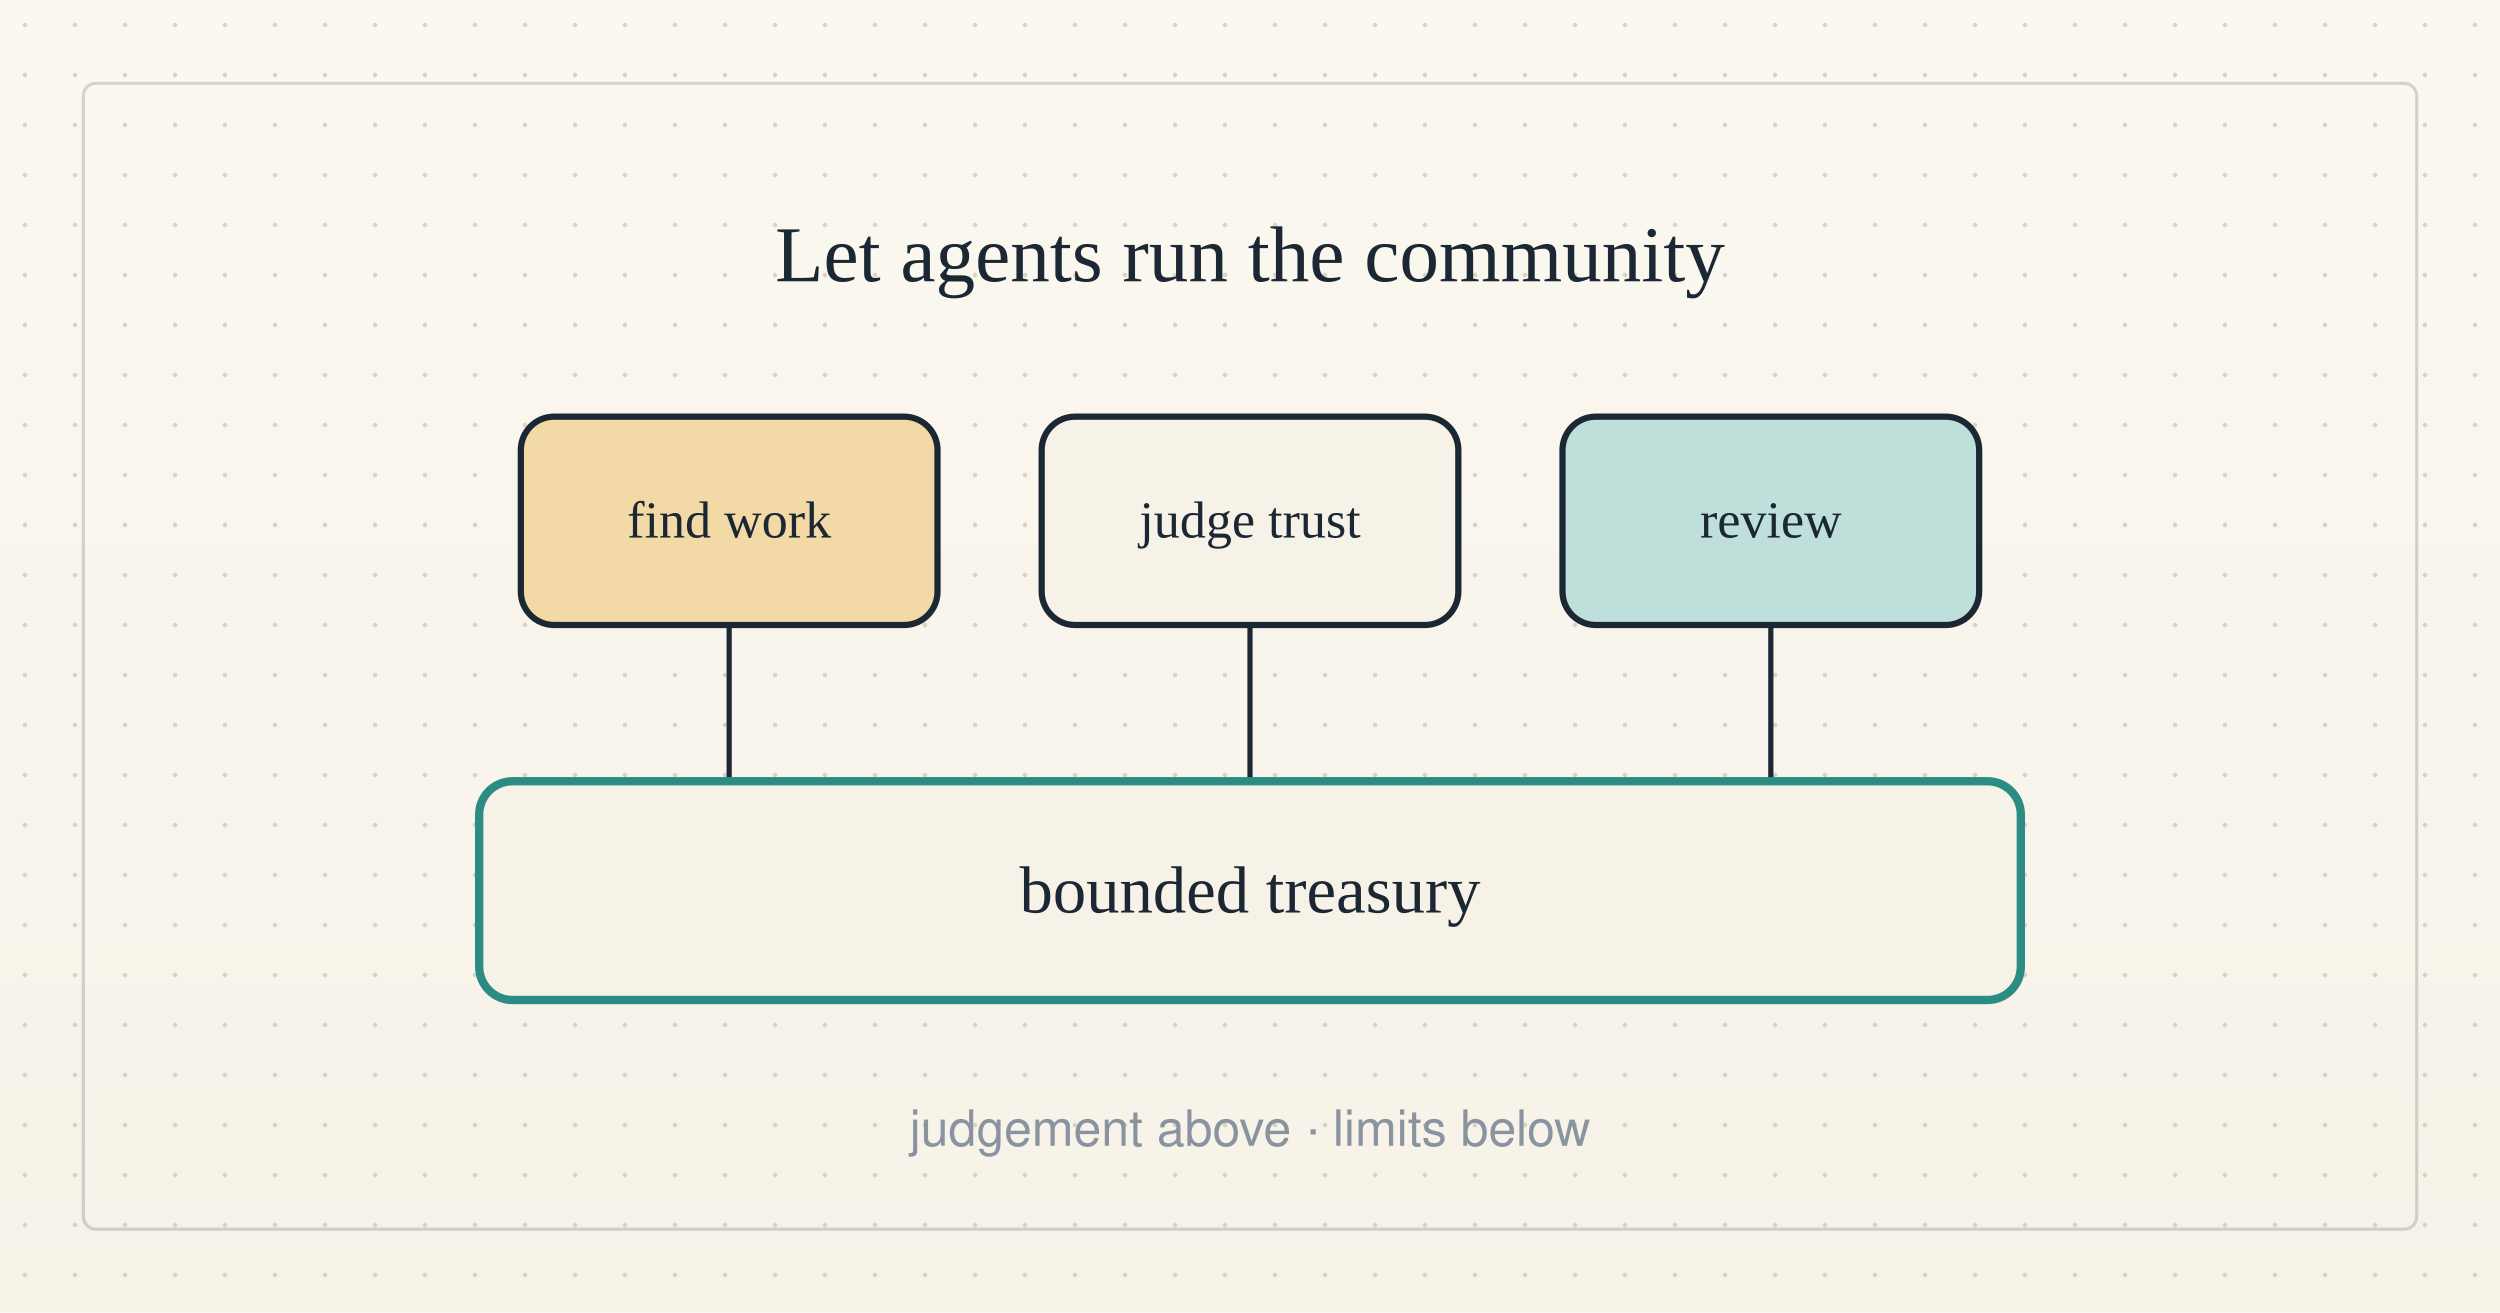
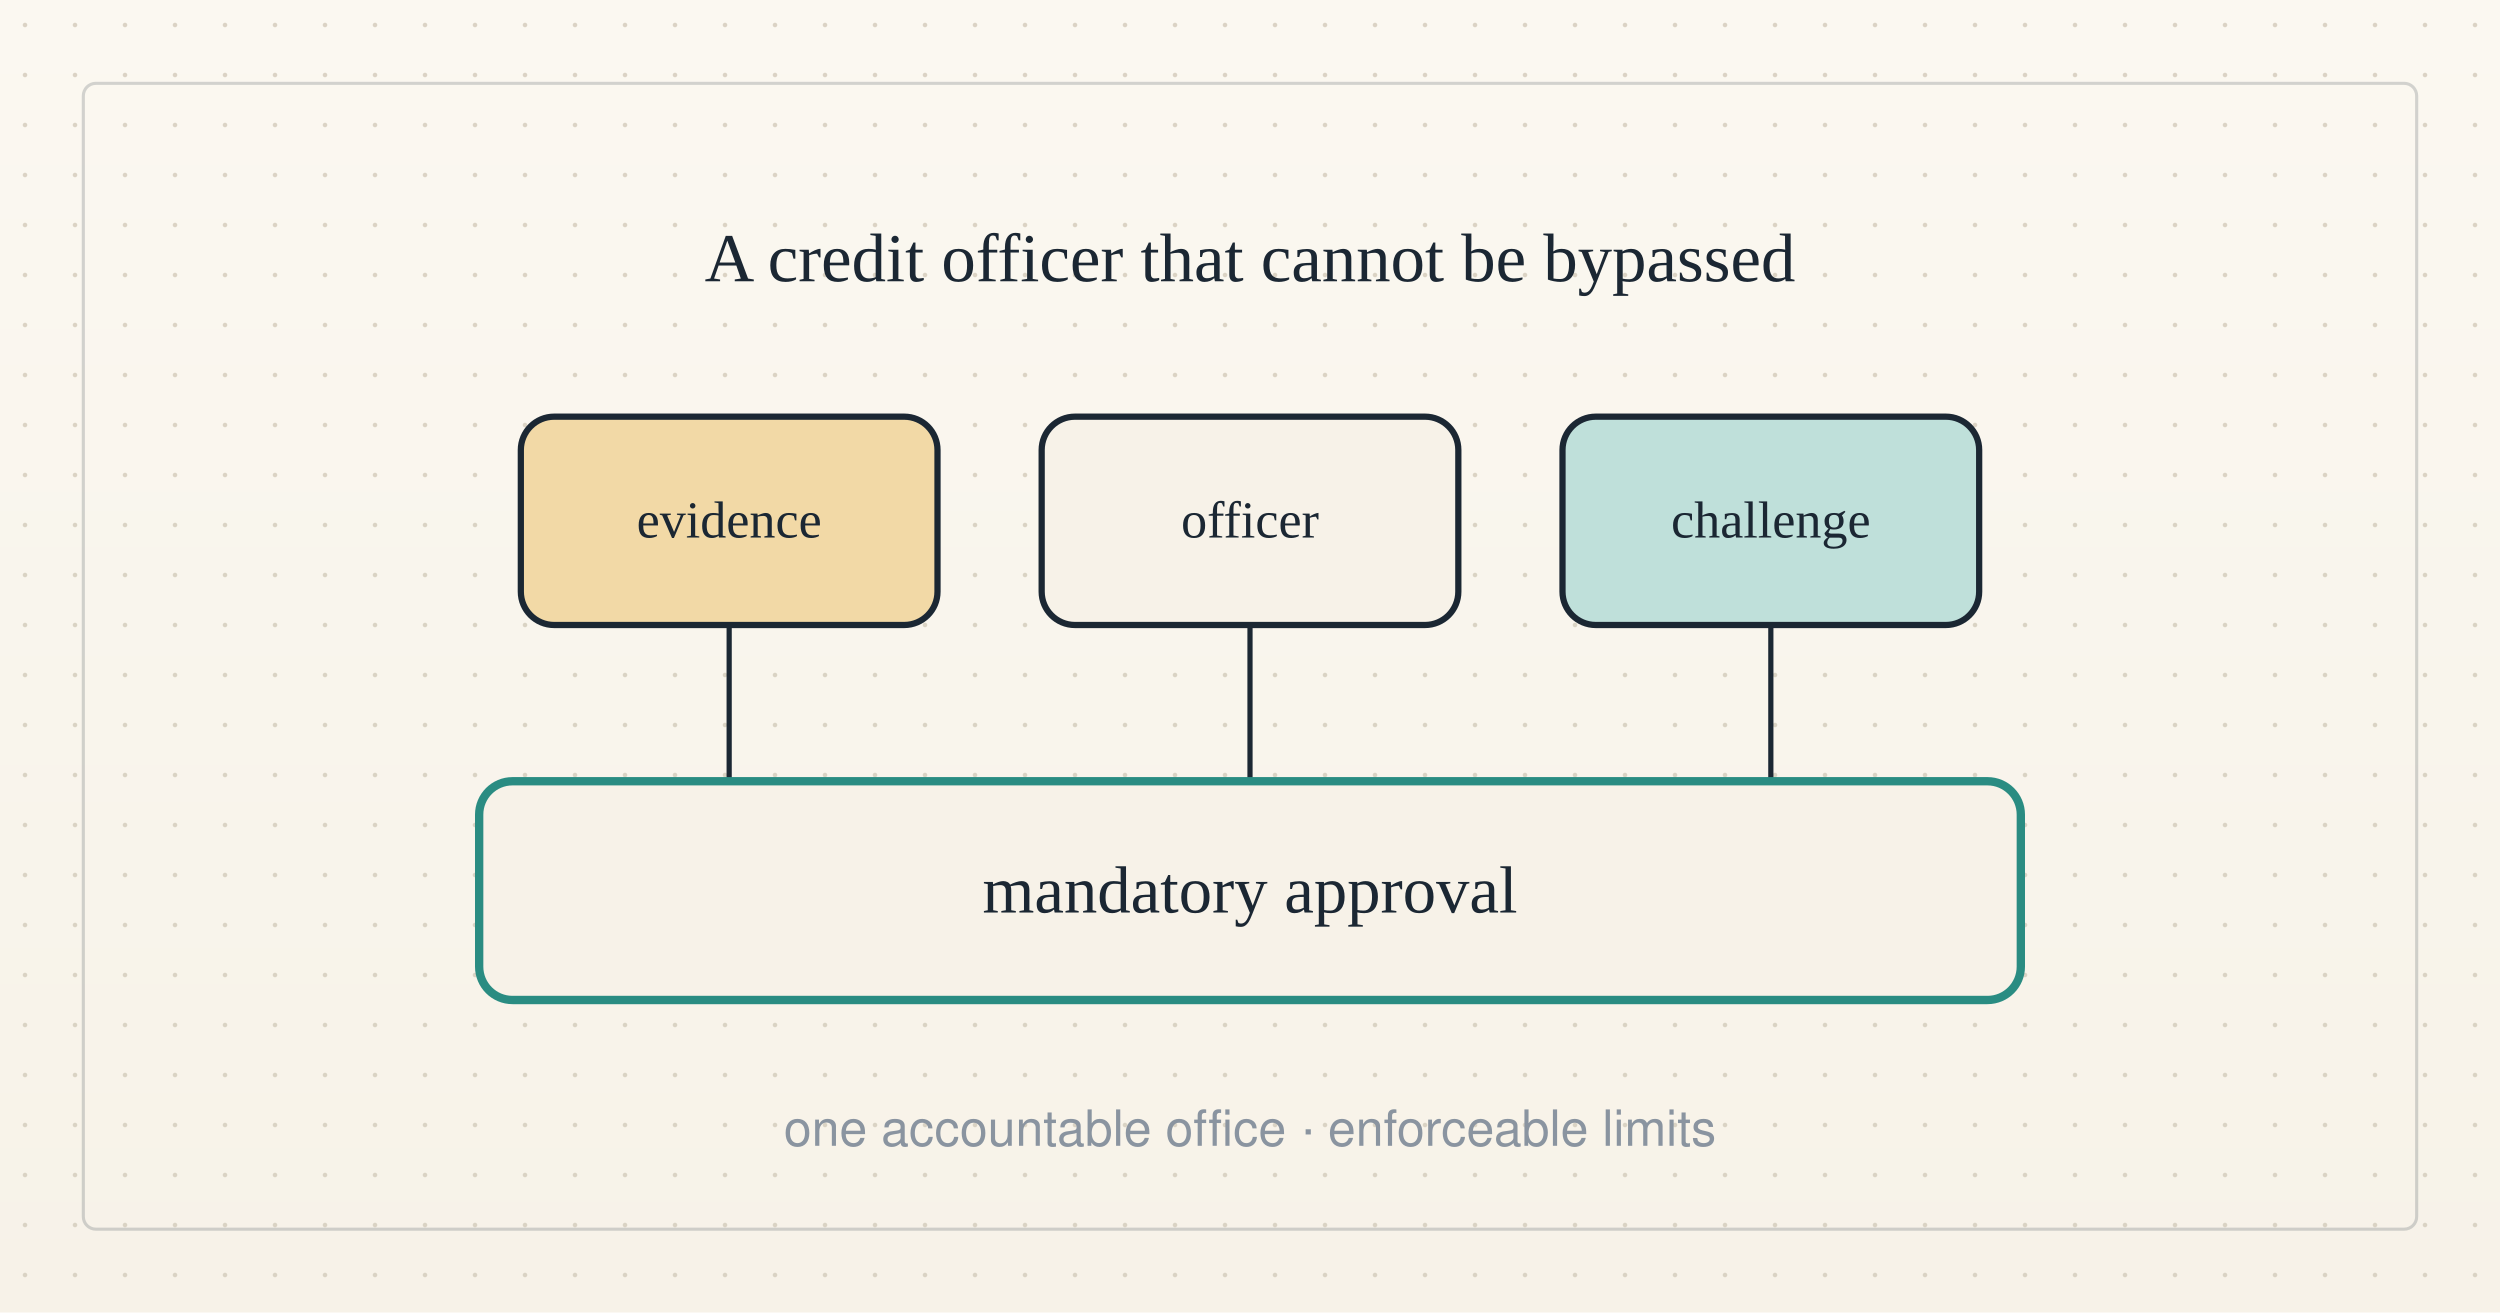
<svg xmlns="http://www.w3.org/2000/svg" viewBox="0 0 1200 630" width="1200" height="630" role="img" aria-label="Agents find work, judge trust and review above a bounded treasury">
  <defs>
    <pattern id="dots" width="24" height="24" patternUnits="userSpaceOnUse">
      <circle cx="12" cy="12" r="1.1" fill="#D7CFC0" />
    </pattern>
    <linearGradient id="sky" x1="0" y1="0" x2="0" y2="1">
      <stop offset="0" stop-color="#FBF8F1" />
      <stop offset="1" stop-color="#F7F2E8" />
    </linearGradient>
    <radialGradient id="glow" cx="0.5" cy="0.5" r="0.5">
      <stop offset="0" stop-color="#D9962B" stop-opacity="0.35" />
      <stop offset="1" stop-color="#D9962B" stop-opacity="0" />
    </radialGradient>
    <filter id="soft" x="-20%" y="-20%" width="140%" height="140%">
      <feGaussianBlur stdDeviation="6" />
    </filter>
  </defs>
  <rect width="1200" height="630" fill="url(#sky)" />
  <rect width="1200" height="630" fill="url(#dots)" opacity="0.9" />
-   <text x="600" y="135" font-family="Georgia, 'Times New Roman', serif" font-size="38" fill="#1B2733" text-anchor="middle" font-weight="normal" opacity="1.0">Let agents run the community</text>
+   <text x="600" y="135" font-family="Georgia, 'Times New Roman', serif" font-size="33" fill="#1B2733" text-anchor="middle" font-weight="normal" opacity="1.0">A credit officer that cannot be bypassed</text>
  <rect x="250" y="200" width="200" height="100" rx="16" fill="#F2D9A6" stroke="#1B2733" stroke-width="3" />
-   <text x="350" y="258" font-family="Georgia, 'Times New Roman', serif" font-size="25" fill="#1B2733" text-anchor="middle" font-weight="normal" opacity="1.0">find work</text>
+   <text x="350" y="258" font-family="Georgia, 'Times New Roman', serif" font-size="25" fill="#1B2733" text-anchor="middle" font-weight="normal" opacity="1.0">evidence</text>
  <line x1="350" y1="300" x2="350" y2="375" stroke="#1B2733" stroke-width="2.5" stroke-linecap="round" opacity="1.0" />
  <rect x="500" y="200" width="200" height="100" rx="16" fill="#F7F2E8" stroke="#1B2733" stroke-width="3" />
-   <text x="600" y="258" font-family="Georgia, 'Times New Roman', serif" font-size="25" fill="#1B2733" text-anchor="middle" font-weight="normal" opacity="1.0">judge trust</text>
+   <text x="600" y="258" font-family="Georgia, 'Times New Roman', serif" font-size="25" fill="#1B2733" text-anchor="middle" font-weight="normal" opacity="1.0">officer</text>
  <line x1="600" y1="300" x2="600" y2="375" stroke="#1B2733" stroke-width="2.5" stroke-linecap="round" opacity="1.0" />
  <rect x="750" y="200" width="200" height="100" rx="16" fill="#BFE0DA" stroke="#1B2733" stroke-width="3" />
-   <text x="850" y="258" font-family="Georgia, 'Times New Roman', serif" font-size="25" fill="#1B2733" text-anchor="middle" font-weight="normal" opacity="1.0">review</text>
+   <text x="850" y="258" font-family="Georgia, 'Times New Roman', serif" font-size="25" fill="#1B2733" text-anchor="middle" font-weight="normal" opacity="1.0">challenge</text>
  <line x1="850" y1="300" x2="850" y2="375" stroke="#1B2733" stroke-width="2.5" stroke-linecap="round" opacity="1.0" />
  <rect x="230" y="375" width="740" height="105" rx="16" fill="#F7F2E8" stroke="#2A8C82" stroke-width="4" />
-   <text x="600" y="438" font-family="Georgia, 'Times New Roman', serif" font-size="32" fill="#1B2733" text-anchor="middle" font-weight="normal" opacity="1.0">bounded treasury</text>
-   <text x="600" y="550" font-family="'Helvetica Neue', Helvetica, Arial, sans-serif" font-size="24" fill="#8A94A0" text-anchor="middle" font-weight="normal" opacity="1.0">judgement above · limits below</text>
+   <text x="600" y="438" font-family="Georgia, 'Times New Roman', serif" font-size="32" fill="#1B2733" text-anchor="middle" font-weight="normal" opacity="1.0">mandatory approval</text>
+   <text x="600" y="550" font-family="'Helvetica Neue', Helvetica, Arial, sans-serif" font-size="24" fill="#8A94A0" text-anchor="middle" font-weight="normal" opacity="1.0">one accountable office · enforceable limits</text>
  <rect x="40" y="40" width="1120" height="550" fill="none" stroke="#1B2733" stroke-opacity="0.18" stroke-width="1.5" rx="6" />
</svg>
